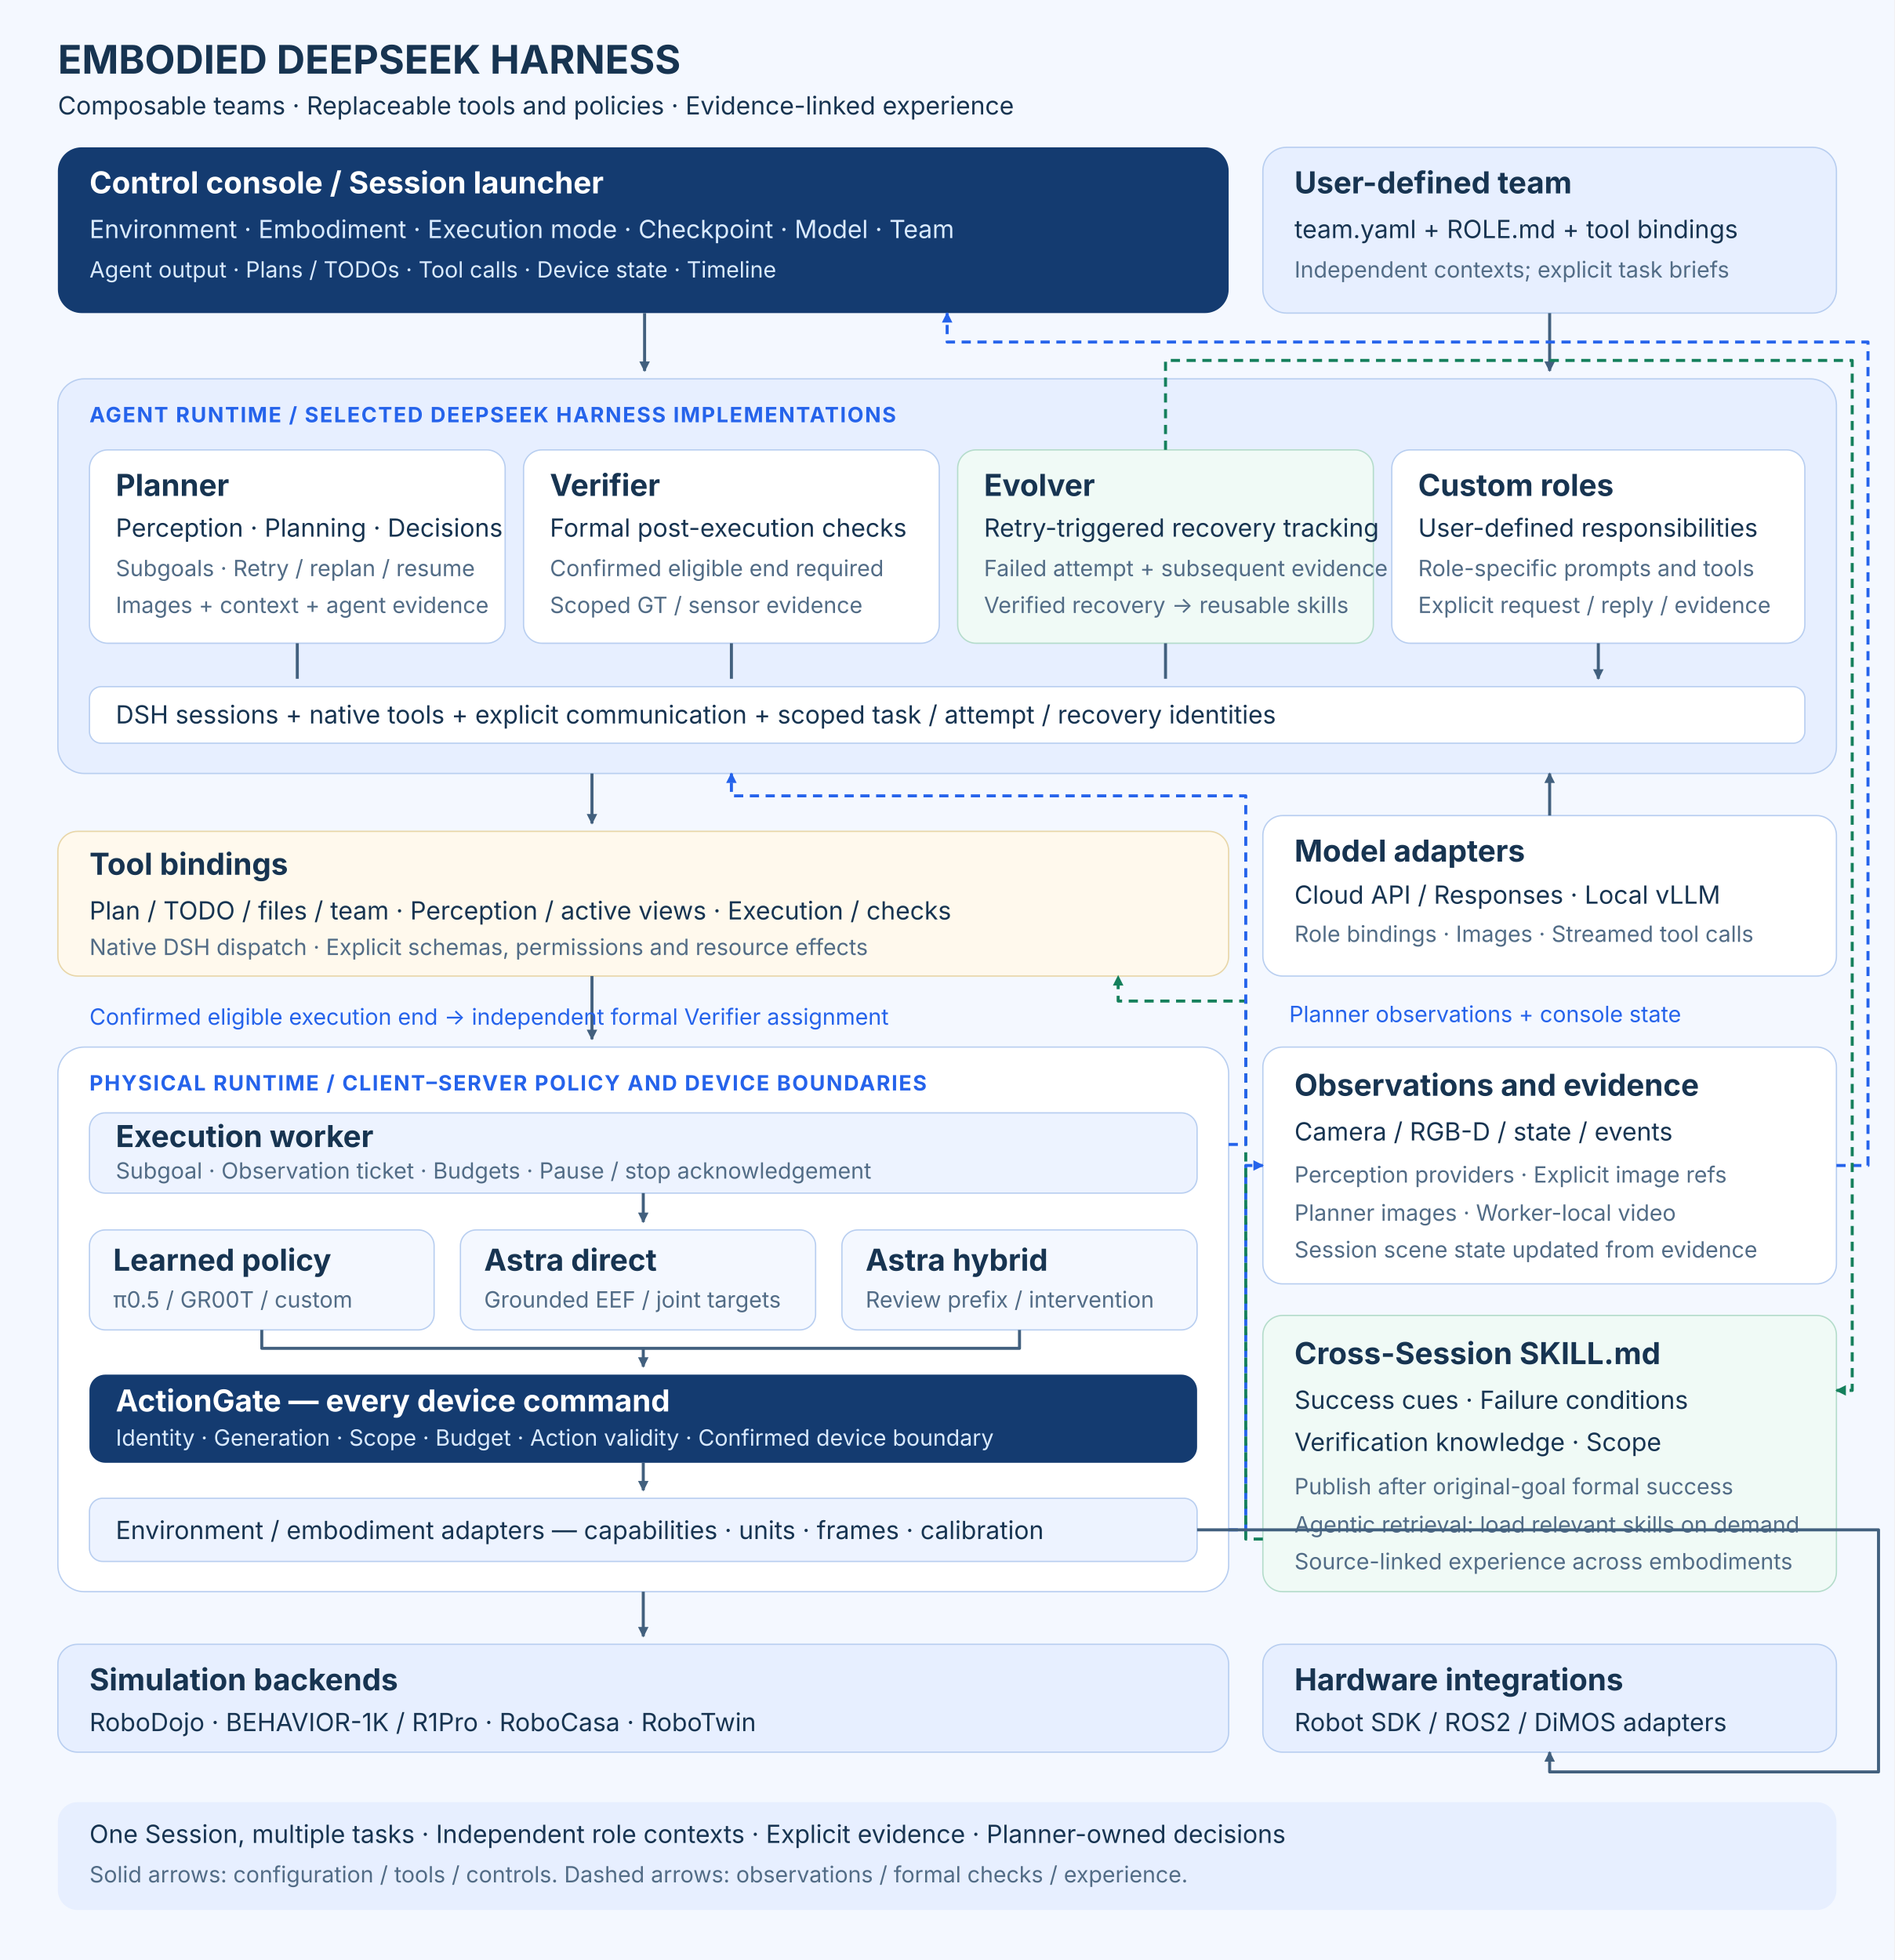
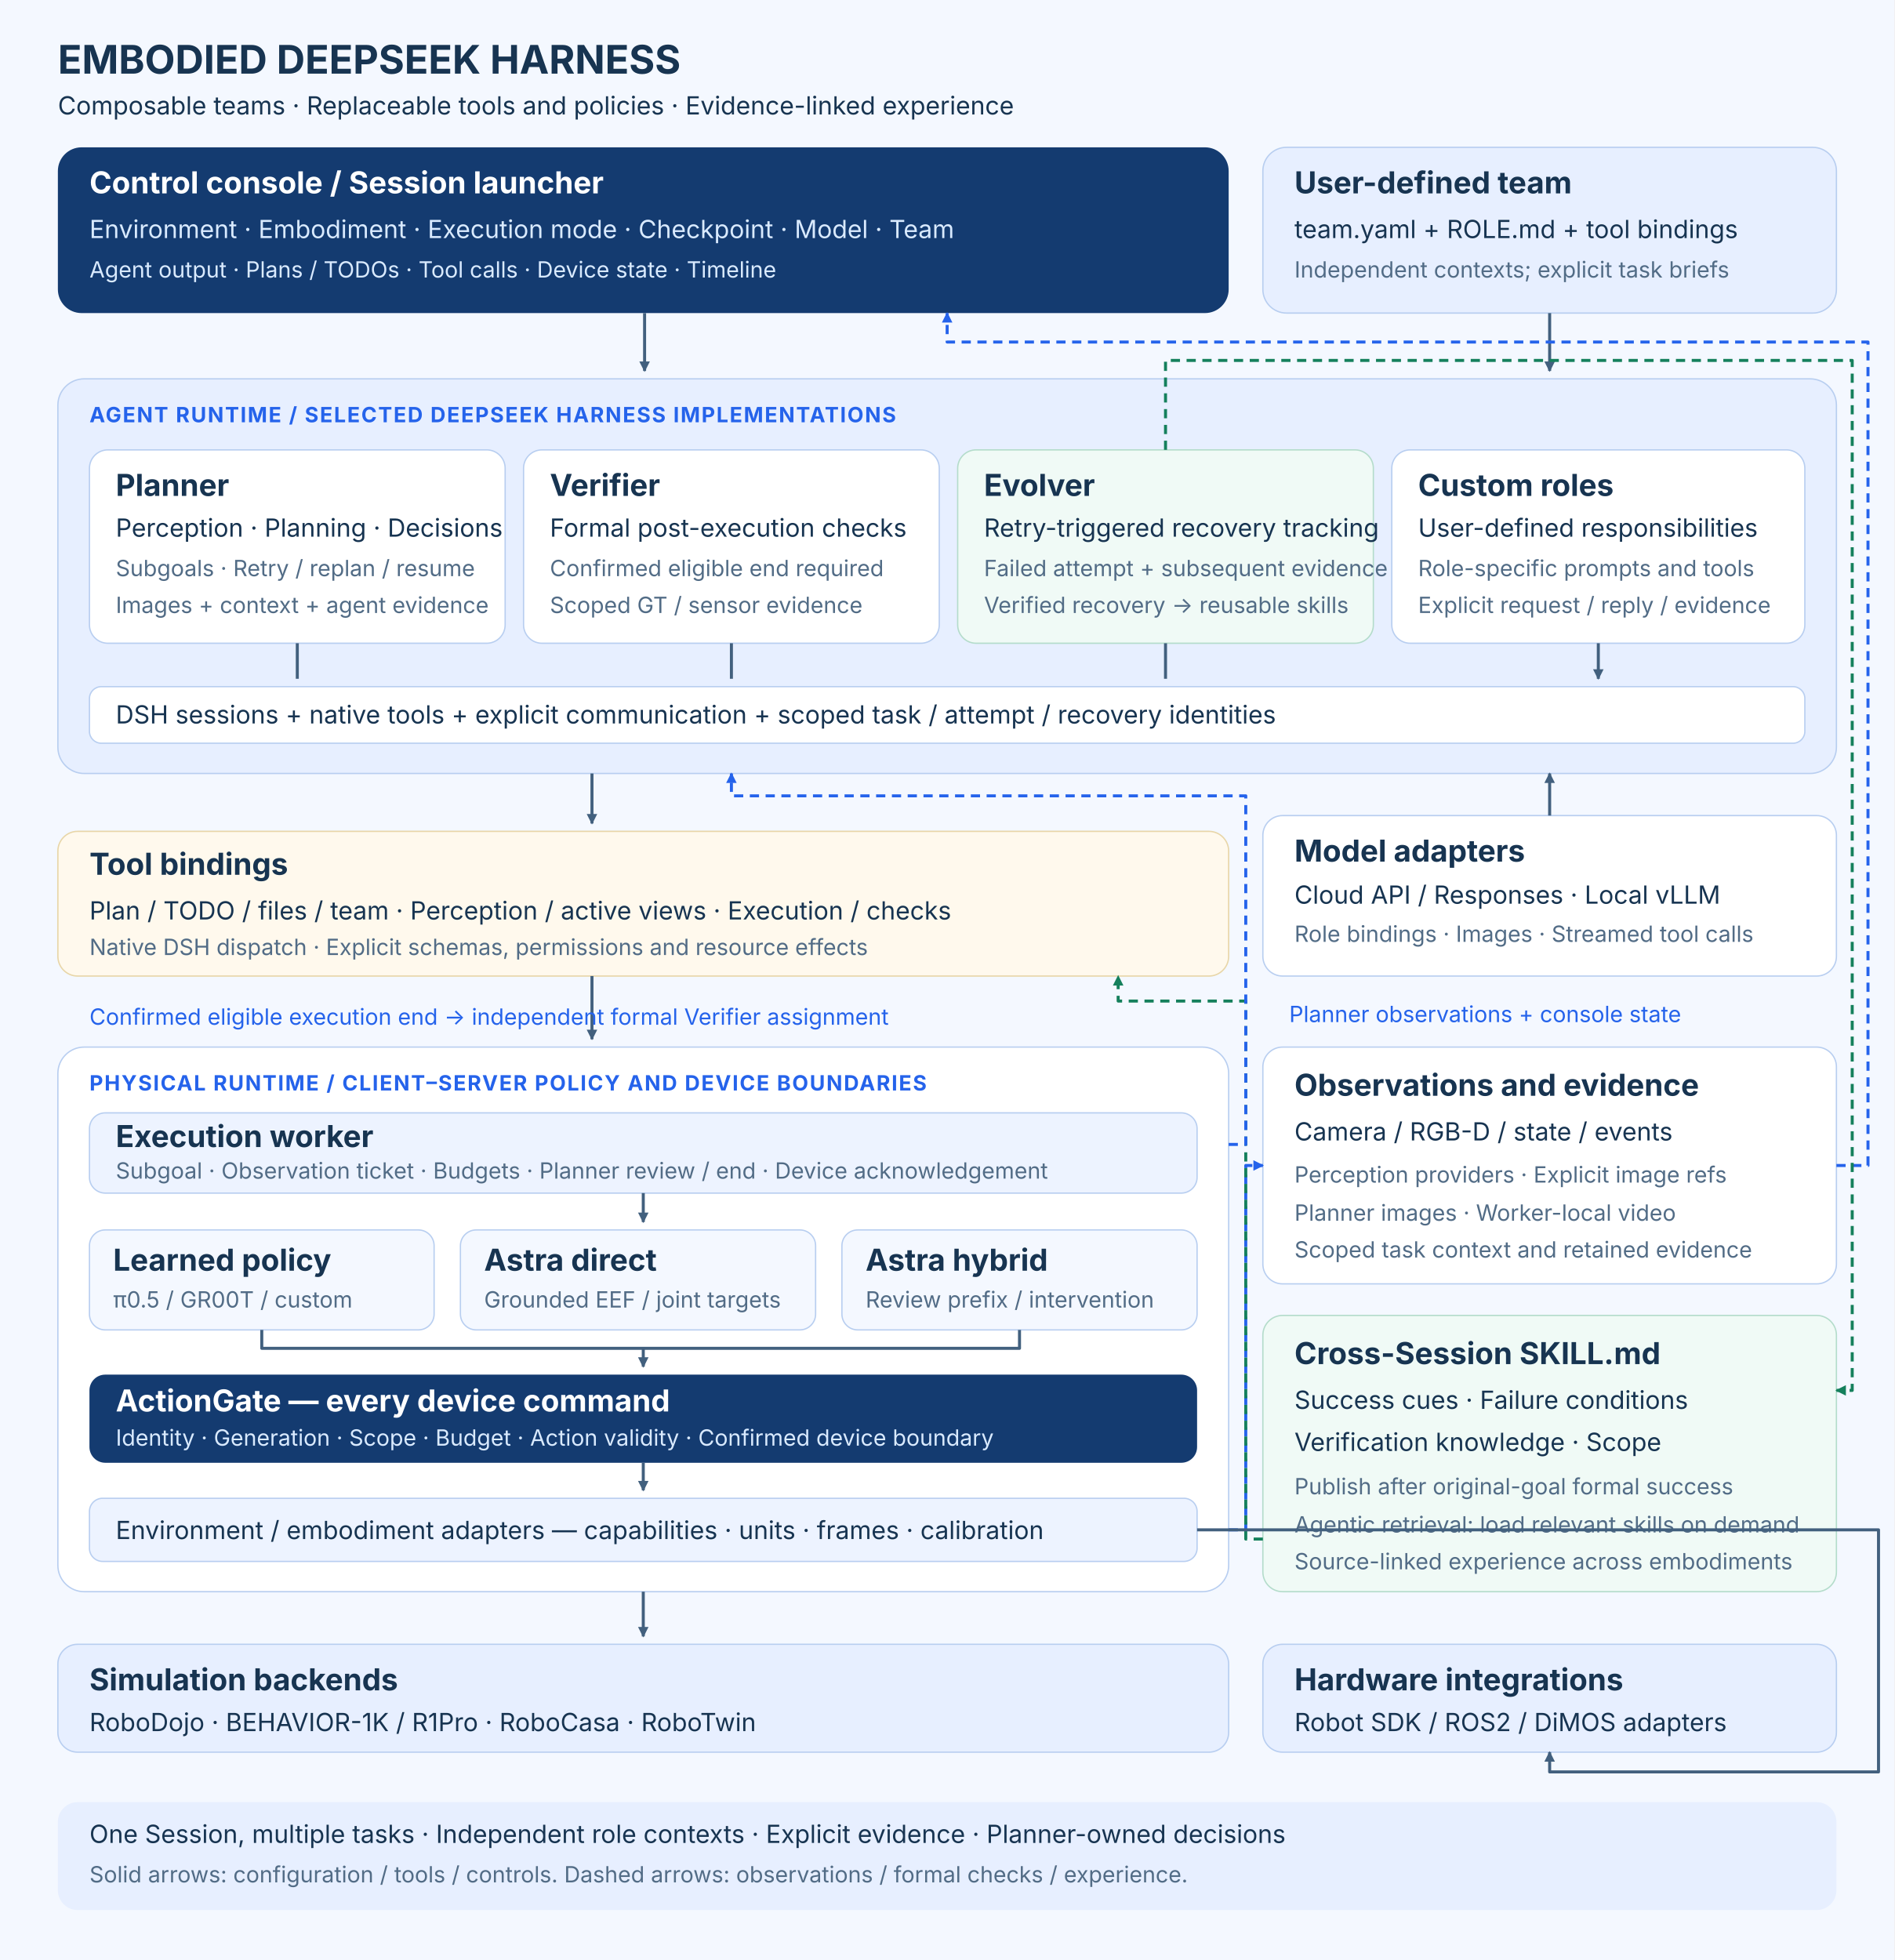
<svg xmlns="http://www.w3.org/2000/svg" width="1440" height="1490" viewBox="0 0 1440 1490" role="img" aria-labelledby="title desc">
  <defs>
    <marker id="arrow" viewBox="0 0 10 10" refX="9" refY="5" markerWidth="8" markerHeight="8" markerUnits="userSpaceOnUse" orient="auto-start-reverse">
      <path d="M0 0L10 5L0 10Z" fill="#42607e" />
    </marker>
    <marker id="blue" viewBox="0 0 10 10" refX="9" refY="5" markerWidth="8" markerHeight="8" markerUnits="userSpaceOnUse" orient="auto-start-reverse">
      <path d="M0 0L10 5L0 10Z" fill="#2563eb" />
    </marker>
    <marker id="green" viewBox="0 0 10 10" refX="9" refY="5" markerWidth="8" markerHeight="8" markerUnits="userSpaceOnUse" orient="auto-start-reverse">
      <path d="M0 0L10 5L0 10Z" fill="#15805c" />
    </marker>
    <style>
      text{font-family:Inter,Arial,sans-serif;fill:#173451}
      .title{font-size:30px;font-weight:700}.heading{font-size:23px;font-weight:700}
      .body{font-size:19px}.small{font-size:17px;fill:#526c86}.label{font-size:16px;font-weight:700;letter-spacing:1px;fill:#2563eb}
      .line{fill:none;stroke:#42607e;stroke-width:2.3;stroke-linejoin:round;marker-end:url(#arrow)}
      .feedback{fill:none;stroke:#2563eb;stroke-width:2.3;stroke-linejoin:round;stroke-dasharray:7 5;marker-end:url(#blue)}
      .memory{fill:none;stroke:#15805c;stroke-width:2.3;stroke-linejoin:round;stroke-dasharray:7 5;marker-end:url(#green)}
    </style>
  </defs>
  <rect width="1440" height="1490" fill="#f4f8ff" />
  <text x="44" y="56" class="title">EMBODIED DEEPSEEK HARNESS</text>
  <text x="44" y="87" class="body">Composable teams · Replaceable tools and policies · Evidence-linked experience</text>
  <rect x="44" y="112" width="890" height="126" rx="18" fill="#143b70" />
  <text x="68" y="147" class="heading" style="fill:white">Control console / Session launcher</text>
  <text x="68" y="181" class="body" style="fill:#d9eaff">Environment · Embodiment · Execution mode · Checkpoint · Model · Team</text>
  <text x="68" y="211" class="small" style="fill:#d9eaff">Agent output · Plans / TODOs · Tool calls · Device state · Timeline</text>
  <rect x="960" y="112" width="436" height="126" rx="18" fill="#e7efff" stroke="#b8cef0" />
  <text x="984" y="147" class="heading">User-defined team</text>
  <text x="984" y="181" class="body">team.yaml + ROLE.md + tool bindings</text>
  <text x="984" y="211" class="small">Independent contexts; explicit task briefs</text>
  <path d="M490 238V282" class="line" />
  <path d="M1178 238V282" class="line" />
  <rect x="44" y="288" width="1352" height="300" rx="20" fill="#e7efff" stroke="#b8cef0" />
  <text x="68" y="321" class="label">AGENT RUNTIME / SELECTED DEEPSEEK HARNESS IMPLEMENTATIONS</text>
  <rect x="68" y="342" width="316" height="147" rx="14" fill="white" stroke="#b8cef0" />
  <text x="88" y="377" class="heading">Planner</text>
  <text x="88" y="408" class="body">Perception · Planning · Decisions</text>
  <text x="88" y="438" class="small">Subgoals · Retry / replan / resume</text>
  <text x="88" y="466" class="small">Images + context + agent evidence</text>
  <rect x="398" y="342" width="316" height="147" rx="14" fill="white" stroke="#b8cef0" />
  <text x="418" y="377" class="heading">Verifier</text>
  <text x="418" y="408" class="body">Formal post-execution checks</text>
  <text x="418" y="438" class="small">Confirmed eligible end required</text>
  <text x="418" y="466" class="small">Scoped GT / sensor evidence</text>
  <rect x="728" y="342" width="316" height="147" rx="14" fill="#f0faf6" stroke="#b4dccb" />
  <text x="748" y="377" class="heading">Evolver</text>
  <text x="748" y="408" class="body">Retry-triggered recovery tracking</text>
  <text x="748" y="438" class="small">Failed attempt + subsequent evidence</text>
  <text x="748" y="466" class="small">Verified recovery → reusable skills</text>
  <rect x="1058" y="342" width="314" height="147" rx="14" fill="white" stroke="#b8cef0" />
  <text x="1078" y="377" class="heading">Custom roles</text>
  <text x="1078" y="408" class="body">User-defined responsibilities</text>
  <text x="1078" y="438" class="small">Role-specific prompts and tools</text>
  <text x="1078" y="466" class="small">Explicit request / reply / evidence</text>
  <path d="M226 489V516M556 489V516M886 489V516M1215 489V516" class="line" />
  <rect x="68" y="522" width="1304" height="43" rx="9" fill="white" stroke="#b8cef0" />
  <text x="88" y="550" class="body">DSH sessions + native tools + explicit communication + scoped task / attempt / recovery identities</text>
  <path d="M450 588V626" class="line" />
  <rect x="960" y="620" width="436" height="122" rx="15" fill="white" stroke="#b8cef0" />
  <text x="984" y="655" class="heading">Model adapters</text>
  <text x="984" y="687" class="body">Cloud API / Responses · Local vLLM</text>
  <text x="984" y="716" class="small">Role bindings · Images · Streamed tool calls</text>
  <path d="M1178 620V588" class="line" />
  <rect x="44" y="632" width="890" height="110" rx="15" fill="#fff9ed" stroke="#e8d6a8" />
  <text x="68" y="665" class="heading">Tool bindings</text>
  <text x="68" y="699" class="body">Plan / TODO / files / team · Perception / active views · Execution / checks</text>
  <text x="68" y="726" class="small">Native DSH dispatch · Explicit schemas, permissions and resource effects</text>
  <path d="M450 742V790" class="line" />
  <rect x="44" y="796" width="890" height="414" rx="20" fill="white" stroke="#b8cef0" />
  <text x="68" y="829" class="label">PHYSICAL RUNTIME / CLIENT–SERVER POLICY AND DEVICE BOUNDARIES</text>
  <rect x="68" y="846" width="842" height="61" rx="12" fill="#edf3ff" stroke="#b8cef0" />
  <text x="88" y="872" class="heading">Execution worker</text>
-   <text x="88" y="896" class="small">Subgoal · Observation ticket · Budgets · Pause / stop acknowledgement</text>
+   <text x="88" y="896" class="small">Subgoal · Observation ticket · Budgets · Planner review / end · Device acknowledgement</text>
  <path d="M489 907V929" class="line" />
  <rect x="68" y="935" width="262" height="76" rx="12" fill="#f4f8ff" stroke="#b8cef0" />
  <text x="86" y="966" class="heading">Learned policy</text>
  <text x="86" y="994" class="small">π0.5 / GR00T / custom</text>
  <rect x="350" y="935" width="270" height="76" rx="12" fill="#f4f8ff" stroke="#b8cef0" />
  <text x="368" y="966" class="heading">Astra direct</text>
  <text x="368" y="994" class="small">Grounded EEF / joint targets</text>
  <rect x="640" y="935" width="270" height="76" rx="12" fill="#f4f8ff" stroke="#b8cef0" />
  <text x="658" y="966" class="heading">Astra hybrid</text>
  <text x="658" y="994" class="small">Review prefix / intervention</text>
  <path d="M199 1011V1025H775V1011M489 1025V1039" class="line" />
  <rect x="68" y="1045" width="842" height="67" rx="12" fill="#143b70" />
  <text x="88" y="1073" class="heading" style="fill:white">ActionGate — every device command</text>
  <text x="88" y="1099" class="small" style="fill:#d9eaff">Identity · Generation · Scope · Budget · Action validity · Confirmed device boundary</text>
  <path d="M489 1112V1133" class="line" />
  <rect x="68" y="1139" width="842" height="48" rx="10" fill="#edf3ff" stroke="#b8cef0" />
  <text x="88" y="1170" class="body">Environment / embodiment adapters — capabilities · units · frames · calibration</text>
  <rect x="960" y="796" width="436" height="180" rx="15" fill="white" stroke="#b8cef0" />
  <text x="984" y="833" class="heading">Observations and evidence</text>
  <text x="984" y="867" class="body">Camera / RGB-D / state / events</text>
  <text x="984" y="899" class="small">Perception providers · Explicit image refs</text>
  <text x="984" y="928" class="small">Planner images · Worker-local video</text>
-   <text x="984" y="956" class="small">Session scene state updated from evidence</text>
+   <text x="984" y="956" class="small">Scoped task context and retained evidence</text>
  <path d="M934 1163H947V886H960" class="feedback" />
  <path d="M1396 886H1420V260H720V238" class="feedback" />
  <text x="980" y="777" class="small" style="fill:#2563eb">Planner observations + console state</text>
  <rect x="960" y="1000" width="436" height="210" rx="15" fill="#f0faf6" stroke="#b4dccb" />
  <text x="984" y="1037" class="heading">Cross-Session SKILL.md</text>
  <text x="984" y="1071" class="body">Success cues · Failure conditions</text>
  <text x="984" y="1103" class="body">Verification knowledge · Scope</text>
  <text x="984" y="1136" class="small">Publish after original-goal formal success</text>
  <text x="984" y="1165" class="small">Agentic retrieval: load relevant skills on demand</text>
  <text x="984" y="1193" class="small">Source-linked experience across embodiments</text>
  <path d="M886 342V274H1408V1057H1396" class="memory" />
  <path d="M960 1170H947V761H850V742" class="memory" />
  <path d="M934 870H947V605H556V588" class="feedback" />
  <text x="68" y="779" class="small" style="fill:#2563eb">Confirmed eligible execution end → independent formal Verifier assignment</text>
  <path d="M489 1210V1244" class="line" />
  <rect x="44" y="1250" width="890" height="82" rx="15" fill="#e7efff" stroke="#b8cef0" />
  <text x="68" y="1285" class="heading">Simulation backends</text>
  <text x="68" y="1316" class="body">RoboDojo · BEHAVIOR-1K / R1Pro · RoboCasa · RoboTwin</text>
  <rect x="960" y="1250" width="436" height="82" rx="15" fill="#e7efff" stroke="#b8cef0" />
  <text x="984" y="1285" class="heading">Hardware integrations</text>
  <text x="984" y="1316" class="body">Robot SDK / ROS2 / DiMOS adapters</text>
  <path d="M910 1163H1428V1347H1178V1332" class="line" />
  <rect x="44" y="1370" width="1352" height="82" rx="15" fill="#e7efff" />
  <text x="68" y="1401" class="body">One Session, multiple tasks · Independent role contexts · Explicit evidence · Planner-owned decisions</text>
  <text x="68" y="1431" class="small">Solid arrows: configuration / tools / controls. Dashed arrows: observations / formal checks / experience.</text>
</svg>
